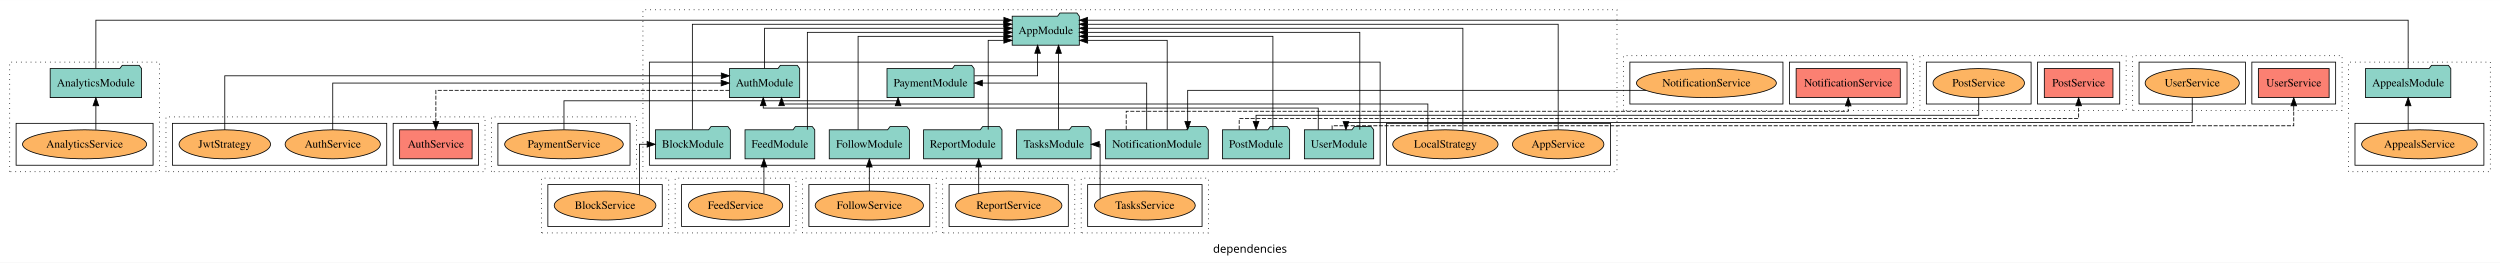
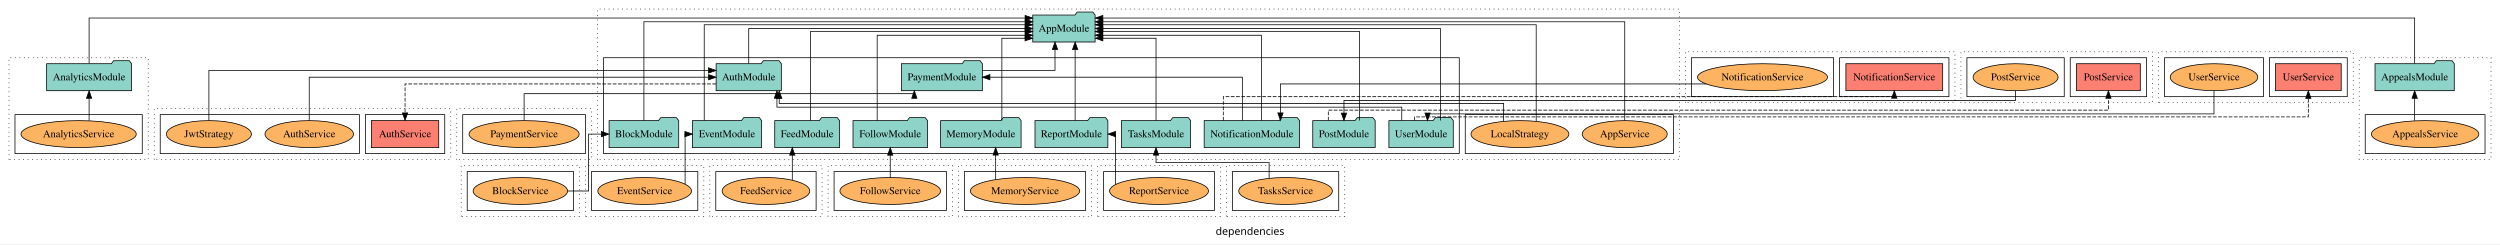
- <svg xmlns="http://www.w3.org/2000/svg" width="3103pt" height="326pt" viewBox="0.00 0.00 3103.00 325.80">
+ <svg xmlns="http://www.w3.org/2000/svg" width="3339pt" height="326pt" viewBox="0.00 0.00 3339.00 325.80">
  <g id="graph0" class="graph" transform="scale(1 1) rotate(0) translate(4 321.8)">
-     <polygon fill="white" stroke="transparent" points="-4,4 -4,-321.8 3099,-321.8 3099,4 -4,4" />
-     <text text-anchor="middle" x="1547.5" y="-8.2" font-family="sans-serif" font-size="14.00">dependencies</text>
+     <polygon fill="white" stroke="transparent" points="-4,4 -4,-321.8 3335,-321.8 3335,4 -4,4" />
+     <text text-anchor="middle" x="1665.5" y="-8.2" font-family="sans-serif" font-size="14.00">dependencies</text>
    <g id="clust1" class="cluster">
      <polygon fill="none" stroke="black" stroke-dasharray="1,5" points="8,-108.8 8,-244.8 194,-244.8 194,-108.8 8,-108.8" />
    </g>
    <g id="clust6" class="cluster">
      <polygon fill="none" stroke="black" points="16,-116.8 16,-168.8 186,-168.8 186,-116.8 16,-116.8" />
    </g>
    <g id="clust7" class="cluster">
-       <polygon fill="none" stroke="black" stroke-dasharray="1,5" points="2911,-108.8 2911,-244.8 3087,-244.8 3087,-108.8 2911,-108.8" />
+       <polygon fill="none" stroke="black" stroke-dasharray="1,5" points="3147,-108.8 3147,-244.8 3323,-244.8 3323,-108.8 3147,-108.8" />
    </g>
    <g id="clust12" class="cluster">
-       <polygon fill="none" stroke="black" points="2919,-116.8 2919,-168.8 3079,-168.8 3079,-116.8 2919,-116.8" />
+       <polygon fill="none" stroke="black" points="3155,-116.8 3155,-168.8 3315,-168.8 3315,-116.8 3155,-116.8" />
    </g>
    <g id="clust13" class="cluster">
-       <polygon fill="none" stroke="black" stroke-dasharray="1,5" points="794,-108.8 794,-309.8 2003,-309.8 2003,-108.8 794,-108.8" />
+       <polygon fill="none" stroke="black" stroke-dasharray="1,5" points="794,-108.8 794,-309.8 2239,-309.8 2239,-108.8 794,-108.8" />
    </g>
    <g id="clust15" class="cluster">
-       <polygon fill="none" stroke="black" points="802,-116.8 802,-244.8 1709,-244.8 1709,-116.8 802,-116.8" />
+       <polygon fill="none" stroke="black" points="802,-116.8 802,-244.8 1945,-244.8 1945,-116.8 802,-116.8" />
    </g>
    <g id="clust18" class="cluster">
-       <polygon fill="none" stroke="black" points="1717,-116.8 1717,-168.8 1995,-168.8 1995,-116.8 1717,-116.8" />
+       <polygon fill="none" stroke="black" points="1953,-116.8 1953,-168.8 2231,-168.8 2231,-116.8 1953,-116.8" />
    </g>
    <g id="clust19" class="cluster">
      <polygon fill="none" stroke="black" stroke-dasharray="1,5" points="202,-108.8 202,-176.8 598,-176.8 598,-108.8 202,-108.8" />
    </g>
    <g id="clust22" class="cluster">
      <polygon fill="none" stroke="black" points="484,-116.8 484,-168.8 590,-168.8 590,-116.8 484,-116.8" />
    </g>
    <g id="clust24" class="cluster">
      <polygon fill="none" stroke="black" points="210,-116.8 210,-168.8 476,-168.8 476,-116.8 210,-116.8" />
    </g>
    <g id="clust25" class="cluster">
-       <polygon fill="none" stroke="black" stroke-dasharray="1,5" points="668,-32.8 668,-100.8 826,-100.8 826,-32.8 668,-32.8" />
+       <polygon fill="none" stroke="black" stroke-dasharray="1,5" points="612,-32.8 612,-100.8 770,-100.8 770,-32.8 612,-32.8" />
    </g>
    <g id="clust30" class="cluster">
-       <polygon fill="none" stroke="black" points="676,-40.8 676,-92.8 818,-92.8 818,-40.8 676,-40.8" />
+       <polygon fill="none" stroke="black" points="620,-40.8 620,-92.8 762,-92.8 762,-40.8 620,-40.8" />
    </g>
    <g id="clust31" class="cluster">
-       <polygon fill="none" stroke="black" stroke-dasharray="1,5" points="834,-32.8 834,-100.8 984,-100.8 984,-32.8 834,-32.8" />
+       <polygon fill="none" stroke="black" stroke-dasharray="1,5" points="778,-32.8 778,-100.8 936,-100.8 936,-32.8 778,-32.8" />
    </g>
    <g id="clust36" class="cluster">
-       <polygon fill="none" stroke="black" points="842,-40.8 842,-92.8 976,-92.8 976,-40.8 842,-40.8" />
+       <polygon fill="none" stroke="black" points="786,-40.8 786,-92.8 928,-92.8 928,-40.8 786,-40.8" />
    </g>
    <g id="clust37" class="cluster">
-       <polygon fill="none" stroke="black" stroke-dasharray="1,5" points="992,-32.8 992,-100.8 1158,-100.8 1158,-32.8 992,-32.8" />
+       <polygon fill="none" stroke="black" stroke-dasharray="1,5" points="944,-32.8 944,-100.8 1094,-100.8 1094,-32.8 944,-32.8" />
    </g>
    <g id="clust42" class="cluster">
-       <polygon fill="none" stroke="black" points="1000,-40.8 1000,-92.8 1150,-92.8 1150,-40.8 1000,-40.8" />
+       <polygon fill="none" stroke="black" points="952,-40.8 952,-92.8 1086,-92.8 1086,-40.8 952,-40.8" />
    </g>
    <g id="clust43" class="cluster">
-       <polygon fill="none" stroke="black" stroke-dasharray="1,5" points="2011,-184.8 2011,-252.8 2371,-252.8 2371,-184.8 2011,-184.8" />
-     </g>
-     <g id="clust46" class="cluster">
-       <polygon fill="none" stroke="black" points="2217,-192.8 2217,-244.8 2363,-244.8 2363,-192.8 2217,-192.8" />
+       <polygon fill="none" stroke="black" stroke-dasharray="1,5" points="1102,-32.8 1102,-100.8 1268,-100.8 1268,-32.8 1102,-32.8" />
    </g>
    <g id="clust48" class="cluster">
-       <polygon fill="none" stroke="black" points="2019,-192.8 2019,-244.8 2209,-244.8 2209,-192.8 2019,-192.8" />
+       <polygon fill="none" stroke="black" points="1110,-40.8 1110,-92.8 1260,-92.8 1260,-40.8 1110,-40.8" />
    </g>
    <g id="clust49" class="cluster">
+       <polygon fill="none" stroke="black" stroke-dasharray="1,5" points="1276,-32.8 1276,-100.8 1454,-100.8 1454,-32.8 1276,-32.8" />
+     </g>
+     <g id="clust54" class="cluster">
+       <polygon fill="none" stroke="black" points="1284,-40.8 1284,-92.8 1446,-92.8 1446,-40.8 1284,-40.8" />
+     </g>
+     <g id="clust55" class="cluster">
+       <polygon fill="none" stroke="black" stroke-dasharray="1,5" points="2247,-184.8 2247,-252.8 2607,-252.8 2607,-184.8 2247,-184.8" />
+     </g>
+     <g id="clust58" class="cluster">
+       <polygon fill="none" stroke="black" points="2453,-192.8 2453,-244.8 2599,-244.8 2599,-192.8 2453,-192.8" />
+     </g>
+     <g id="clust60" class="cluster">
+       <polygon fill="none" stroke="black" points="2255,-192.8 2255,-244.8 2445,-244.8 2445,-192.8 2255,-192.8" />
+     </g>
+     <g id="clust61" class="cluster">
      <polygon fill="none" stroke="black" stroke-dasharray="1,5" points="606,-108.8 606,-176.8 786,-176.8 786,-108.8 606,-108.8" />
    </g>
-     <g id="clust54" class="cluster">
+     <g id="clust66" class="cluster">
      <polygon fill="none" stroke="black" points="614,-116.8 614,-168.8 778,-168.8 778,-116.8 614,-116.8" />
    </g>
-     <g id="clust55" class="cluster">
-       <polygon fill="none" stroke="black" stroke-dasharray="1,5" points="2379,-184.8 2379,-252.8 2635,-252.8 2635,-184.8 2379,-184.8" />
-     </g>
-     <g id="clust58" class="cluster">
-       <polygon fill="none" stroke="black" points="2525,-192.8 2525,-244.8 2627,-244.8 2627,-192.8 2525,-192.8" />
-     </g>
-     <g id="clust60" class="cluster">
-       <polygon fill="none" stroke="black" points="2387,-192.8 2387,-244.8 2517,-244.8 2517,-192.8 2387,-192.8" />
-     </g>
-     <g id="clust61" class="cluster">
-       <polygon fill="none" stroke="black" stroke-dasharray="1,5" points="1166,-32.8 1166,-100.8 1330,-100.8 1330,-32.8 1166,-32.8" />
-     </g>
-     <g id="clust66" class="cluster">
-       <polygon fill="none" stroke="black" points="1174,-40.8 1174,-92.8 1322,-92.8 1322,-40.8 1174,-40.8" />
-     </g>
    <g id="clust67" class="cluster">
-       <polygon fill="none" stroke="black" stroke-dasharray="1,5" points="1338,-32.8 1338,-100.8 1496,-100.8 1496,-32.8 1338,-32.8" />
+       <polygon fill="none" stroke="black" stroke-dasharray="1,5" points="2615,-184.8 2615,-252.8 2871,-252.8 2871,-184.8 2615,-184.8" />
+     </g>
+     <g id="clust70" class="cluster">
+       <polygon fill="none" stroke="black" points="2761,-192.8 2761,-244.8 2863,-244.8 2863,-192.8 2761,-192.8" />
    </g>
    <g id="clust72" class="cluster">
-       <polygon fill="none" stroke="black" points="1346,-40.8 1346,-92.8 1488,-92.8 1488,-40.8 1346,-40.8" />
+       <polygon fill="none" stroke="black" points="2623,-192.8 2623,-244.8 2753,-244.8 2753,-192.8 2623,-192.8" />
    </g>
    <g id="clust73" class="cluster">
-       <polygon fill="none" stroke="black" stroke-dasharray="1,5" points="2643,-184.8 2643,-252.8 2903,-252.8 2903,-184.8 2643,-184.8" />
-     </g>
-     <g id="clust76" class="cluster">
-       <polygon fill="none" stroke="black" points="2791,-192.8 2791,-244.8 2895,-244.8 2895,-192.8 2791,-192.8" />
+       <polygon fill="none" stroke="black" stroke-dasharray="1,5" points="1462,-32.8 1462,-100.8 1626,-100.8 1626,-32.8 1462,-32.8" />
    </g>
    <g id="clust78" class="cluster">
-       <polygon fill="none" stroke="black" points="2651,-192.8 2651,-244.8 2783,-244.8 2783,-192.8 2651,-192.8" />
+       <polygon fill="none" stroke="black" points="1470,-40.8 1470,-92.8 1618,-92.8 1618,-40.8 1470,-40.8" />
+     </g>
+     <g id="clust79" class="cluster">
+       <polygon fill="none" stroke="black" stroke-dasharray="1,5" points="1634,-32.8 1634,-100.8 1792,-100.8 1792,-32.8 1634,-32.8" />
+     </g>
+     <g id="clust84" class="cluster">
+       <polygon fill="none" stroke="black" points="1642,-40.8 1642,-92.8 1784,-92.8 1784,-40.8 1642,-40.8" />
+     </g>
+     <g id="clust85" class="cluster">
+       <polygon fill="none" stroke="black" stroke-dasharray="1,5" points="2879,-184.8 2879,-252.8 3139,-252.8 3139,-184.8 2879,-184.8" />
+     </g>
+     <g id="clust88" class="cluster">
+       <polygon fill="none" stroke="black" points="3027,-192.8 3027,-244.8 3131,-244.8 3131,-192.8 3027,-192.8" />
+     </g>
+     <g id="clust90" class="cluster">
+       <polygon fill="none" stroke="black" points="2887,-192.8 2887,-244.8 3019,-244.8 3019,-192.8 2887,-192.8" />
    </g>
    <g id="node1" class="node">
      <ellipse fill="#fdb462" stroke="black" cx="101" cy="-142.8" rx="77.01" ry="18" />
      <text text-anchor="middle" x="101" y="-138.6" font-family="Times,serif" font-size="14.00">AnalyticsService</text>
    </g>
    <g id="node2" class="node">
      <polygon fill="#8dd3c7" stroke="black" points="171.71,-236.8 168.71,-240.8 147.71,-240.8 144.71,-236.8 58.29,-236.8 58.29,-200.8 171.71,-200.8 171.71,-236.8" />
      <text text-anchor="middle" x="115" y="-214.6" font-family="Times,serif" font-size="14.00">AnalyticsModule</text>
    </g>
    <g id="edge1" class="edge">
      <path fill="none" stroke="black" d="M115,-160.81C115,-160.81 115,-190.65 115,-190.65" />
      <polygon fill="black" stroke="black" points="111.5,-190.65 115,-200.65 118.5,-190.65 111.5,-190.65" />
    </g>
-     <g id="node15" class="node">
-       <polygon fill="#8dd3c7" stroke="black" points="1335.66,-301.8 1332.66,-305.8 1311.66,-305.8 1308.66,-301.8 1252.34,-301.8 1252.34,-265.8 1335.66,-265.8 1335.66,-301.8" />
-       <text text-anchor="middle" x="1294" y="-279.6" font-family="Times,serif" font-size="14.00">AppModule</text>
+     <g id="node17" class="node">
+       <polygon fill="#8dd3c7" stroke="black" points="1458.66,-301.8 1455.66,-305.8 1434.66,-305.8 1431.66,-301.8 1375.34,-301.8 1375.34,-265.8 1458.66,-265.8 1458.66,-301.8" />
+       <text text-anchor="middle" x="1417" y="-279.6" font-family="Times,serif" font-size="14.00">AppModule</text>
    </g>
    <g id="edge3" class="edge">
-       <path fill="none" stroke="black" d="M115,-236.89C115,-259.93 115,-296.8 115,-296.8 115,-296.8 1242.04,-296.8 1242.04,-296.8" />
-       <polygon fill="black" stroke="black" points="1242.04,-300.3 1252.04,-296.8 1242.04,-293.3 1242.04,-300.3" />
+       <path fill="none" stroke="black" d="M115,-237.12C115,-260.46 115,-297.8 115,-297.8 115,-297.8 1365.15,-297.8 1365.15,-297.8" />
+       <polygon fill="black" stroke="black" points="1365.15,-301.3 1375.15,-297.8 1365.15,-294.3 1365.15,-301.3" />
    </g>
    <g id="node3" class="node">
-       <ellipse fill="#fdb462" stroke="black" cx="2999" cy="-142.8" rx="71.78" ry="18" />
-       <text text-anchor="middle" x="2999" y="-138.6" font-family="Times,serif" font-size="14.00">AppealsService</text>
+       <ellipse fill="#fdb462" stroke="black" cx="3235" cy="-142.8" rx="71.78" ry="18" />
+       <text text-anchor="middle" x="3235" y="-138.6" font-family="Times,serif" font-size="14.00">AppealsService</text>
    </g>
    <g id="node4" class="node">
-       <polygon fill="#8dd3c7" stroke="black" points="3037.93,-236.8 3034.93,-240.8 3013.93,-240.8 3010.93,-236.8 2932.07,-236.8 2932.07,-200.8 3037.93,-200.8 3037.93,-236.8" />
-       <text text-anchor="middle" x="2985" y="-214.6" font-family="Times,serif" font-size="14.00">AppealsModule</text>
+       <polygon fill="#8dd3c7" stroke="black" points="3273.93,-236.8 3270.93,-240.8 3249.93,-240.8 3246.93,-236.8 3168.07,-236.8 3168.07,-200.8 3273.93,-200.8 3273.93,-236.8" />
+       <text text-anchor="middle" x="3221" y="-214.6" font-family="Times,serif" font-size="14.00">AppealsModule</text>
    </g>
    <g id="edge2" class="edge">
-       <path fill="none" stroke="black" d="M2985,-160.81C2985,-160.81 2985,-190.65 2985,-190.65" />
-       <polygon fill="black" stroke="black" points="2981.5,-190.65 2985,-200.65 2988.5,-190.65 2981.5,-190.65" />
+       <path fill="none" stroke="black" d="M3221,-160.81C3221,-160.81 3221,-190.65 3221,-190.65" />
+       <polygon fill="black" stroke="black" points="3217.5,-190.65 3221,-200.65 3224.5,-190.65 3217.5,-190.65" />
    </g>
    <g id="edge4" class="edge">
-       <path fill="none" stroke="black" d="M2985,-236.89C2985,-259.93 2985,-296.8 2985,-296.8 2985,-296.8 1345.8,-296.8 1345.8,-296.8" />
-       <polygon fill="black" stroke="black" points="1345.8,-293.3 1335.8,-296.8 1345.8,-300.3 1345.8,-293.3" />
+       <path fill="none" stroke="black" d="M3221,-237.12C3221,-260.46 3221,-297.8 3221,-297.8 3221,-297.8 1468.94,-297.8 1468.94,-297.8" />
+       <polygon fill="black" stroke="black" points="1468.94,-294.3 1458.94,-297.8 1468.94,-301.3 1468.94,-294.3" />
    </g>
    <g id="node5" class="node">
-       <polygon fill="#8dd3c7" stroke="black" points="988.55,-236.8 985.55,-240.8 964.55,-240.8 961.55,-236.8 901.45,-236.8 901.45,-200.8 988.55,-200.8 988.55,-236.8" />
-       <text text-anchor="middle" x="945" y="-214.6" font-family="Times,serif" font-size="14.00">AuthModule</text>
+       <polygon fill="#8dd3c7" stroke="black" points="1039.55,-236.8 1036.55,-240.8 1015.55,-240.8 1012.55,-236.8 952.45,-236.8 952.45,-200.8 1039.55,-200.8 1039.55,-236.8" />
+       <text text-anchor="middle" x="996" y="-214.6" font-family="Times,serif" font-size="14.00">AuthModule</text>
    </g>
    <g id="edge5" class="edge">
-       <path fill="none" stroke="black" d="M945,-237.02C945,-257.17 945,-286.8 945,-286.8 945,-286.8 1242.25,-286.8 1242.25,-286.8" />
-       <polygon fill="black" stroke="black" points="1242.25,-290.3 1252.25,-286.8 1242.25,-283.3 1242.25,-290.3" />
-     </g>
-     <g id="node18" class="node">
+       <path fill="none" stroke="black" d="M996,-236.91C996,-256.14 996,-283.8 996,-283.8 996,-283.8 1365.09,-283.8 1365.09,-283.8" />
+       <polygon fill="black" stroke="black" points="1365.09,-287.3 1375.09,-283.8 1365.09,-280.3 1365.09,-287.3" />
+     </g>
+     <g id="node20" class="node">
      <polygon fill="#fb8072" stroke="black" points="581.98,-160.8 492.02,-160.8 492.02,-124.8 581.98,-124.8 581.98,-160.8" />
      <text text-anchor="middle" x="537" y="-138.6" font-family="Times,serif" font-size="14.00">AuthService </text>
    </g>
-     <g id="edge18" class="edge">
-       <path fill="none" stroke="black" stroke-dasharray="5,2" d="M901.34,-209.8C796.08,-209.8 537,-209.8 537,-209.8 537,-209.8 537,-171.11 537,-171.11" />
+     <g id="edge20" class="edge">
+       <path fill="none" stroke="black" stroke-dasharray="5,2" d="M952.4,-209.8C837.83,-209.8 537,-209.8 537,-209.8 537,-209.8 537,-171.11 537,-171.11" />
      <polygon fill="black" stroke="black" points="540.5,-171.11 537,-161.11 533.5,-171.11 540.5,-171.11" />
    </g>
    <g id="node6" class="node">
      <polygon fill="#8dd3c7" stroke="black" points="902.49,-160.8 899.49,-164.8 878.49,-164.8 875.49,-160.8 809.51,-160.8 809.51,-124.8 902.49,-124.8 902.49,-160.8" />
      <text text-anchor="middle" x="856" y="-138.6" font-family="Times,serif" font-size="14.00">BlockModule</text>
    </g>
    <g id="edge6" class="edge">
-       <path fill="none" stroke="black" d="M855.36,-161.07C855.36,-200.86 855.36,-291.8 855.36,-291.8 855.36,-291.8 1241.94,-291.8 1241.94,-291.8" />
-       <polygon fill="black" stroke="black" points="1241.94,-295.3 1251.94,-291.8 1241.94,-288.3 1241.94,-295.3" />
+       <path fill="none" stroke="black" d="M856,-160.89C856,-200.79 856,-292.8 856,-292.8 856,-292.8 1365.29,-292.8 1365.29,-292.8" />
+       <polygon fill="black" stroke="black" points="1365.29,-296.3 1375.29,-292.8 1365.29,-289.3 1365.29,-296.3" />
    </g>
    <g id="node7" class="node">
-       <polygon fill="#8dd3c7" stroke="black" points="1007.27,-160.8 1004.27,-164.8 983.27,-164.8 980.27,-160.8 920.73,-160.8 920.73,-124.8 1007.27,-124.8 1007.27,-160.8" />
-       <text text-anchor="middle" x="964" y="-138.6" font-family="Times,serif" font-size="14.00">FeedModule</text>
+       <polygon fill="#8dd3c7" stroke="black" points="1013.21,-160.8 1010.21,-164.8 989.21,-164.8 986.21,-160.8 920.79,-160.8 920.79,-124.8 1013.21,-124.8 1013.21,-160.8" />
+       <text text-anchor="middle" x="967" y="-138.6" font-family="Times,serif" font-size="14.00">EventModule</text>
    </g>
    <g id="edge7" class="edge">
-       <path fill="none" stroke="black" d="M998.08,-160.97C998.08,-198.65 998.08,-281.8 998.08,-281.8 998.08,-281.8 1242.23,-281.8 1242.23,-281.8" />
-       <polygon fill="black" stroke="black" points="1242.23,-285.3 1252.23,-281.8 1242.23,-278.3 1242.23,-285.3" />
+       <path fill="none" stroke="black" d="M936.56,-161C936.56,-200.13 936.56,-288.8 936.56,-288.8 936.56,-288.8 1365.2,-288.8 1365.2,-288.8" />
+       <polygon fill="black" stroke="black" points="1365.2,-292.3 1375.2,-288.8 1365.2,-285.3 1365.2,-292.3" />
    </g>
    <g id="node8" class="node">
-       <polygon fill="#8dd3c7" stroke="black" points="1124.73,-160.8 1121.73,-164.8 1100.73,-164.8 1097.73,-160.8 1025.27,-160.8 1025.27,-124.8 1124.73,-124.8 1124.73,-160.8" />
-       <text text-anchor="middle" x="1075" y="-138.6" font-family="Times,serif" font-size="14.00">FollowModule</text>
+       <polygon fill="#8dd3c7" stroke="black" points="1117.27,-160.8 1114.27,-164.8 1093.27,-164.8 1090.27,-160.8 1030.73,-160.8 1030.73,-124.8 1117.27,-124.8 1117.27,-160.8" />
+       <text text-anchor="middle" x="1074" y="-138.6" font-family="Times,serif" font-size="14.00">FeedModule</text>
    </g>
    <g id="edge8" class="edge">
-       <path fill="none" stroke="black" d="M1061.06,-160.87C1061.06,-197.45 1061.06,-276.8 1061.06,-276.8 1061.06,-276.8 1242.09,-276.8 1242.09,-276.8" />
-       <polygon fill="black" stroke="black" points="1242.09,-280.3 1252.09,-276.8 1242.09,-273.3 1242.09,-280.3" />
+       <path fill="none" stroke="black" d="M1078.58,-160.99C1078.58,-198.26 1078.58,-279.8 1078.58,-279.8 1078.58,-279.8 1365.16,-279.8 1365.16,-279.8" />
+       <polygon fill="black" stroke="black" points="1365.16,-283.3 1375.16,-279.8 1365.16,-276.3 1365.16,-283.3" />
    </g>
    <g id="node9" class="node">
-       <polygon fill="#8dd3c7" stroke="black" points="1495.7,-160.8 1492.7,-164.8 1471.7,-164.8 1468.7,-160.8 1368.3,-160.8 1368.3,-124.8 1495.7,-124.8 1495.7,-160.8" />
-       <text text-anchor="middle" x="1432" y="-138.6" font-family="Times,serif" font-size="14.00">NotificationModule</text>
+       <polygon fill="#8dd3c7" stroke="black" points="1234.73,-160.8 1231.73,-164.8 1210.73,-164.8 1207.73,-160.8 1135.27,-160.8 1135.27,-124.8 1234.73,-124.8 1234.73,-160.8" />
+       <text text-anchor="middle" x="1185" y="-138.6" font-family="Times,serif" font-size="14.00">FollowModule</text>
+     </g>
+     <g id="edge9" class="edge">
+       <path fill="none" stroke="black" d="M1167.56,-160.88C1167.56,-197.03 1167.56,-274.8 1167.56,-274.8 1167.56,-274.8 1365.25,-274.8 1365.25,-274.8" />
+       <polygon fill="black" stroke="black" points="1365.25,-278.3 1375.25,-274.8 1365.25,-271.3 1365.25,-278.3" />
    </g>
    <g id="node10" class="node">
-       <polygon fill="#8dd3c7" stroke="black" points="1205.05,-236.8 1202.05,-240.8 1181.05,-240.8 1178.05,-236.8 1096.95,-236.8 1096.95,-200.8 1205.05,-200.8 1205.05,-236.8" />
-       <text text-anchor="middle" x="1151" y="-214.6" font-family="Times,serif" font-size="14.00">PaymentModule</text>
-     </g>
-     <g id="edge27" class="edge">
-       <path fill="none" stroke="black" d="M1419.28,-160.81C1419.28,-183.29 1419.28,-218.8 1419.28,-218.8 1419.28,-218.8 1215.29,-218.8 1215.29,-218.8" />
-       <polygon fill="black" stroke="black" points="1215.29,-215.3 1205.29,-218.8 1215.29,-222.3 1215.29,-215.3" />
-     </g>
-     <g id="edge9" class="edge">
-       <path fill="none" stroke="black" d="M1444.72,-161.01C1444.72,-196.57 1444.72,-271.8 1444.72,-271.8 1444.72,-271.8 1345.98,-271.8 1345.98,-271.8" />
-       <polygon fill="black" stroke="black" points="1345.98,-268.3 1335.98,-271.8 1345.98,-275.3 1345.98,-268.3" />
-     </g>
-     <g id="node24" class="node">
-       <polygon fill="#fb8072" stroke="black" points="2354.63,-236.8 2225.37,-236.8 2225.37,-200.8 2354.63,-200.8 2354.63,-236.8" />
-       <text text-anchor="middle" x="2290" y="-214.6" font-family="Times,serif" font-size="14.00">NotificationService </text>
-     </g>
-     <g id="edge25" class="edge">
-       <path fill="none" stroke="black" stroke-dasharray="5,2" d="M1393.84,-160.9C1393.84,-171.89 1393.84,-183.8 1393.84,-183.8 1393.84,-183.8 2290,-183.8 2290,-183.8 2290,-183.8 2290,-190.48 2290,-190.48" />
-       <polygon fill="black" stroke="black" points="2286.5,-190.48 2290,-200.48 2293.5,-190.48 2286.5,-190.48" />
+       <polygon fill="#8dd3c7" stroke="black" points="1359.77,-160.8 1356.77,-164.8 1335.77,-164.8 1332.77,-160.8 1252.23,-160.8 1252.23,-124.8 1359.77,-124.8 1359.77,-160.8" />
+       <text text-anchor="middle" x="1306" y="-138.6" font-family="Times,serif" font-size="14.00">MemoryModule</text>
    </g>
    <g id="edge10" class="edge">
-       <path fill="none" stroke="black" d="M1205.43,-227.8C1242.12,-227.8 1283.87,-227.8 1283.87,-227.8 1283.87,-227.8 1283.87,-255.77 1283.87,-255.77" />
-       <polygon fill="black" stroke="black" points="1280.37,-255.77 1283.87,-265.77 1287.37,-255.77 1280.37,-255.77" />
+       <path fill="none" stroke="black" d="M1334.08,-160.87C1334.08,-196.15 1334.08,-270.8 1334.08,-270.8 1334.08,-270.8 1365.05,-270.8 1365.05,-270.8" />
+       <polygon fill="black" stroke="black" points="1365.05,-274.3 1375.05,-270.8 1365.05,-267.3 1365.05,-274.3" />
    </g>
    <g id="node11" class="node">
-       <polygon fill="#8dd3c7" stroke="black" points="1596.68,-160.8 1593.68,-164.8 1572.68,-164.8 1569.68,-160.8 1513.32,-160.8 1513.32,-124.8 1596.68,-124.8 1596.68,-160.8" />
-       <text text-anchor="middle" x="1555" y="-138.6" font-family="Times,serif" font-size="14.00">PostModule</text>
+       <polygon fill="#8dd3c7" stroke="black" points="1731.7,-160.8 1728.7,-164.8 1707.7,-164.8 1704.7,-160.8 1604.3,-160.8 1604.3,-124.8 1731.7,-124.8 1731.7,-160.8" />
+       <text text-anchor="middle" x="1668" y="-138.6" font-family="Times,serif" font-size="14.00">NotificationModule</text>
+     </g>
+     <g id="node12" class="node">
+       <polygon fill="#8dd3c7" stroke="black" points="1308.05,-236.8 1305.05,-240.8 1284.05,-240.8 1281.05,-236.8 1199.95,-236.8 1199.95,-200.8 1308.05,-200.8 1308.05,-236.8" />
+       <text text-anchor="middle" x="1254" y="-214.6" font-family="Times,serif" font-size="14.00">PaymentModule</text>
+     </g>
+     <g id="edge31" class="edge">
+       <path fill="none" stroke="black" d="M1655.28,-160.81C1655.28,-183.29 1655.28,-218.8 1655.28,-218.8 1655.28,-218.8 1318.12,-218.8 1318.12,-218.8" />
+       <polygon fill="black" stroke="black" points="1318.12,-215.3 1308.12,-218.8 1318.12,-222.3 1318.12,-215.3" />
    </g>
    <g id="edge11" class="edge">
-       <path fill="none" stroke="black" d="M1575.92,-160.87C1575.92,-197.45 1575.92,-276.8 1575.92,-276.8 1575.92,-276.8 1345.9,-276.8 1345.9,-276.8" />
-       <polygon fill="black" stroke="black" points="1345.9,-273.3 1335.9,-276.8 1345.9,-280.3 1345.9,-273.3" />
-     </g>
-     <g id="node27" class="node">
-       <polygon fill="#fb8072" stroke="black" points="2618.6,-236.8 2533.4,-236.8 2533.4,-200.8 2618.6,-200.8 2618.6,-236.8" />
-       <text text-anchor="middle" x="2576" y="-214.6" font-family="Times,serif" font-size="14.00">PostService </text>
+       <path fill="none" stroke="black" d="M1680.72,-160.88C1680.72,-197.03 1680.72,-274.8 1680.72,-274.8 1680.72,-274.8 1468.79,-274.8 1468.79,-274.8" />
+       <polygon fill="black" stroke="black" points="1468.79,-271.3 1458.79,-274.8 1468.79,-278.3 1468.79,-271.3" />
+     </g>
+     <g id="node28" class="node">
+       <polygon fill="#fb8072" stroke="black" points="2590.63,-236.8 2461.37,-236.8 2461.37,-200.8 2590.63,-200.8 2590.63,-236.8" />
+       <text text-anchor="middle" x="2526" y="-214.6" font-family="Times,serif" font-size="14.00">NotificationService </text>
    </g>
    <g id="edge29" class="edge">
-       <path fill="none" stroke="black" stroke-dasharray="5,2" d="M1534.08,-161.04C1534.08,-168.23 1534.08,-174.8 1534.08,-174.8 1534.08,-174.8 2576,-174.8 2576,-174.8 2576,-174.8 2576,-190.65 2576,-190.65" />
-       <polygon fill="black" stroke="black" points="2572.5,-190.65 2576,-200.65 2579.5,-190.65 2572.5,-190.65" />
-     </g>
-     <g id="node12" class="node">
-       <polygon fill="#8dd3c7" stroke="black" points="1239.66,-160.8 1236.66,-164.8 1215.66,-164.8 1212.66,-160.8 1142.34,-160.8 1142.34,-124.8 1239.66,-124.8 1239.66,-160.8" />
-       <text text-anchor="middle" x="1191" y="-138.6" font-family="Times,serif" font-size="14.00">ReportModule</text>
+       <path fill="none" stroke="black" stroke-dasharray="5,2" d="M1629.84,-160.85C1629.84,-175.17 1629.84,-192.8 1629.84,-192.8 1629.84,-192.8 2526,-192.8 2526,-192.8 2526,-192.8 2526,-193.59 2526,-193.59" />
+       <polygon fill="black" stroke="black" points="2522.5,-190.74 2526,-200.74 2529.5,-190.74 2522.5,-190.74" />
    </g>
    <g id="edge12" class="edge">
-       <path fill="none" stroke="black" d="M1222.55,-161.01C1222.55,-196.57 1222.55,-271.8 1222.55,-271.8 1222.55,-271.8 1242.02,-271.8 1242.02,-271.8" />
-       <polygon fill="black" stroke="black" points="1242.02,-275.3 1252.02,-271.8 1242.02,-268.3 1242.02,-275.3" />
+       <path fill="none" stroke="black" d="M1308.11,-227.8C1351.45,-227.8 1405.06,-227.8 1405.06,-227.8 1405.06,-227.8 1405.06,-255.77 1405.06,-255.77" />
+       <polygon fill="black" stroke="black" points="1401.56,-255.77 1405.06,-265.77 1408.56,-255.77 1401.56,-255.77" />
    </g>
    <g id="node13" class="node">
-       <polygon fill="#8dd3c7" stroke="black" points="1350.21,-160.8 1347.21,-164.8 1326.21,-164.8 1323.21,-160.8 1257.79,-160.8 1257.79,-124.8 1350.21,-124.8 1350.21,-160.8" />
-       <text text-anchor="middle" x="1304" y="-138.6" font-family="Times,serif" font-size="14.00">TasksModule</text>
+       <polygon fill="#8dd3c7" stroke="black" points="1832.68,-160.8 1829.68,-164.8 1808.68,-164.8 1805.68,-160.8 1749.32,-160.8 1749.32,-124.8 1832.68,-124.8 1832.68,-160.8" />
+       <text text-anchor="middle" x="1791" y="-138.6" font-family="Times,serif" font-size="14.00">PostModule</text>
    </g>
    <g id="edge13" class="edge">
-       <path fill="none" stroke="black" d="M1309.85,-160.94C1309.85,-160.94 1309.85,-255.73 1309.85,-255.73" />
-       <polygon fill="black" stroke="black" points="1306.35,-255.72 1309.85,-265.73 1313.35,-255.73 1306.35,-255.72" />
+       <path fill="none" stroke="black" d="M1811.92,-160.99C1811.92,-198.26 1811.92,-279.8 1811.92,-279.8 1811.92,-279.8 1468.89,-279.8 1468.89,-279.8" />
+       <polygon fill="black" stroke="black" points="1468.89,-276.3 1458.89,-279.8 1468.89,-283.3 1468.89,-276.3" />
+     </g>
+     <g id="node31" class="node">
+       <polygon fill="#fb8072" stroke="black" points="2854.6,-236.8 2769.4,-236.8 2769.4,-200.8 2854.6,-200.8 2854.6,-236.8" />
+       <text text-anchor="middle" x="2812" y="-214.6" font-family="Times,serif" font-size="14.00">PostService </text>
+     </g>
+     <g id="edge33" class="edge">
+       <path fill="none" stroke="black" stroke-dasharray="5,2" d="M1770.08,-161.04C1770.08,-168.23 1770.08,-174.8 1770.08,-174.8 1770.08,-174.8 2812,-174.8 2812,-174.8 2812,-174.8 2812,-190.65 2812,-190.65" />
+       <polygon fill="black" stroke="black" points="2808.5,-190.65 2812,-200.65 2815.5,-190.65 2808.5,-190.65" />
    </g>
    <g id="node14" class="node">
-       <polygon fill="#8dd3c7" stroke="black" points="1700.99,-160.8 1697.99,-164.8 1676.99,-164.8 1673.99,-160.8 1615.01,-160.8 1615.01,-124.8 1700.99,-124.8 1700.99,-160.8" />
-       <text text-anchor="middle" x="1658" y="-138.6" font-family="Times,serif" font-size="14.00">UserModule</text>
+       <polygon fill="#8dd3c7" stroke="black" points="1475.66,-160.8 1472.66,-164.8 1451.66,-164.8 1448.66,-160.8 1378.34,-160.8 1378.34,-124.8 1475.66,-124.8 1475.66,-160.8" />
+       <text text-anchor="middle" x="1427" y="-138.6" font-family="Times,serif" font-size="14.00">ReportModule</text>
+     </g>
+     <g id="edge14" class="edge">
+       <path fill="none" stroke="black" d="M1431.94,-160.94C1431.94,-160.94 1431.94,-255.73 1431.94,-255.73" />
+       <polygon fill="black" stroke="black" points="1428.44,-255.72 1431.94,-265.73 1435.44,-255.73 1428.44,-255.72" />
+     </g>
+     <g id="node15" class="node">
+       <polygon fill="#8dd3c7" stroke="black" points="1586.21,-160.8 1583.21,-164.8 1562.21,-164.8 1559.21,-160.8 1493.79,-160.8 1493.79,-124.8 1586.21,-124.8 1586.21,-160.8" />
+       <text text-anchor="middle" x="1540" y="-138.6" font-family="Times,serif" font-size="14.00">TasksModule</text>
+     </g>
+     <g id="edge15" class="edge">
+       <path fill="none" stroke="black" d="M1540,-160.87C1540,-196.15 1540,-270.8 1540,-270.8 1540,-270.8 1468.99,-270.8 1468.99,-270.8" />
+       <polygon fill="black" stroke="black" points="1468.99,-267.3 1458.99,-270.8 1468.99,-274.3 1468.99,-267.3" />
+     </g>
+     <g id="node16" class="node">
+       <polygon fill="#8dd3c7" stroke="black" points="1936.99,-160.8 1933.99,-164.8 1912.99,-164.8 1909.99,-160.8 1851.01,-160.8 1851.01,-124.8 1936.99,-124.8 1936.99,-160.8" />
+       <text text-anchor="middle" x="1894" y="-138.6" font-family="Times,serif" font-size="14.00">UserModule</text>
+     </g>
+     <g id="edge19" class="edge">
+       <path fill="none" stroke="black" d="M1868.2,-161.22C1868.2,-170.08 1868.2,-178.8 1868.2,-178.8 1868.2,-178.8 1033.67,-178.8 1033.67,-178.8 1033.67,-178.8 1033.67,-190.67 1033.67,-190.67" />
+       <polygon fill="black" stroke="black" points="1030.17,-190.67 1033.67,-200.67 1037.17,-190.67 1030.17,-190.67" />
+     </g>
+     <g id="edge16" class="edge">
+       <path fill="none" stroke="black" d="M1919.8,-160.94C1919.8,-199.03 1919.8,-283.8 1919.8,-283.8 1919.8,-283.8 1469,-283.8 1469,-283.8" />
+       <polygon fill="black" stroke="black" points="1469,-280.3 1459,-283.8 1469,-287.3 1469,-280.3" />
+     </g>
+     <g id="node35" class="node">
+       <polygon fill="#fb8072" stroke="black" points="3122.91,-236.8 3035.09,-236.8 3035.09,-200.8 3122.91,-200.8 3122.91,-236.8" />
+       <text text-anchor="middle" x="3079" y="-214.6" font-family="Times,serif" font-size="14.00">UserService </text>
+     </g>
+     <g id="edge37" class="edge">
+       <path fill="none" stroke="black" stroke-dasharray="5,2" d="M1885.4,-160.92C1885.4,-163.77 1885.4,-165.8 1885.4,-165.8 1885.4,-165.8 3079,-165.8 3079,-165.8 3079,-165.8 3079,-190.56 3079,-190.56" />
+       <polygon fill="black" stroke="black" points="3075.5,-190.56 3079,-200.56 3082.5,-190.56 3075.5,-190.56" />
+     </g>
+     <g id="node18" class="node">
+       <ellipse fill="#fdb462" stroke="black" cx="2166" cy="-142.8" rx="56.75" ry="18" />
+       <text text-anchor="middle" x="2166" y="-138.6" font-family="Times,serif" font-size="14.00">AppService</text>
    </g>
    <g id="edge17" class="edge">
-       <path fill="none" stroke="black" d="M1632.2,-160.84C1632.2,-173.36 1632.2,-187.8 1632.2,-187.8 1632.2,-187.8 943.34,-187.8 943.34,-187.8 943.34,-187.8 943.34,-190.77 943.34,-190.77" />
-       <polygon fill="black" stroke="black" points="939.84,-190.77 943.34,-200.77 946.84,-190.77 939.84,-190.77" />
-     </g>
-     <g id="edge14" class="edge">
-       <path fill="none" stroke="black" d="M1683.8,-160.97C1683.8,-198.65 1683.8,-281.8 1683.8,-281.8 1683.8,-281.8 1345.71,-281.8 1345.71,-281.8" />
-       <polygon fill="black" stroke="black" points="1345.72,-278.3 1335.71,-281.8 1345.71,-285.3 1345.72,-278.3" />
-     </g>
-     <g id="node31" class="node">
-       <polygon fill="#fb8072" stroke="black" points="2886.91,-236.8 2799.09,-236.8 2799.09,-200.8 2886.91,-200.8 2886.91,-236.8" />
-       <text text-anchor="middle" x="2843" y="-214.6" font-family="Times,serif" font-size="14.00">UserService </text>
-     </g>
-     <g id="edge33" class="edge">
-       <path fill="none" stroke="black" stroke-dasharray="5,2" d="M1649.4,-160.92C1649.4,-163.77 1649.4,-165.8 1649.4,-165.8 1649.4,-165.8 2843,-165.8 2843,-165.8 2843,-165.8 2843,-190.56 2843,-190.56" />
-       <polygon fill="black" stroke="black" points="2839.5,-190.56 2843,-200.56 2846.5,-190.56 2839.5,-190.56" />
-     </g>
-     <g id="node16" class="node">
-       <ellipse fill="#fdb462" stroke="black" cx="1930" cy="-142.8" rx="56.75" ry="18" />
-       <text text-anchor="middle" x="1930" y="-138.6" font-family="Times,serif" font-size="14.00">AppService</text>
-     </g>
-     <g id="edge15" class="edge">
-       <path fill="none" stroke="black" d="M1930,-161.07C1930,-200.86 1930,-291.8 1930,-291.8 1930,-291.8 1345.73,-291.8 1345.73,-291.8" />
-       <polygon fill="black" stroke="black" points="1345.73,-288.3 1335.73,-291.8 1345.73,-295.3 1345.73,-288.3" />
-     </g>
-     <g id="node17" class="node">
-       <ellipse fill="#fdb462" stroke="black" cx="1790" cy="-142.8" rx="65.4" ry="18" />
-       <text text-anchor="middle" x="1790" y="-138.6" font-family="Times,serif" font-size="14.00">LocalStrategy</text>
-     </g>
-     <g id="edge21" class="edge">
-       <path fill="none" stroke="black" d="M1768.27,-160.01C1768.27,-174.47 1768.27,-192.8 1768.27,-192.8 1768.27,-192.8 966.06,-192.8 966.06,-192.8 966.06,-192.8 966.06,-193.59 966.06,-193.59" />
-       <polygon fill="black" stroke="black" points="962.56,-190.74 966.06,-200.74 969.56,-190.74 962.56,-190.74" />
-     </g>
-     <g id="edge16" class="edge">
-       <path fill="none" stroke="black" d="M1811.73,-159.88C1811.73,-198.03 1811.73,-286.8 1811.73,-286.8 1811.73,-286.8 1345.93,-286.8 1345.93,-286.8" />
-       <polygon fill="black" stroke="black" points="1345.93,-283.3 1335.93,-286.8 1345.93,-290.3 1345.93,-283.3" />
+       <path fill="none" stroke="black" d="M2166,-160.89C2166,-200.79 2166,-292.8 2166,-292.8 2166,-292.8 1468.87,-292.8 1468.87,-292.8" />
+       <polygon fill="black" stroke="black" points="1468.87,-289.3 1458.87,-292.8 1468.87,-296.3 1468.87,-289.3" />
    </g>
    <g id="node19" class="node">
+       <ellipse fill="#fdb462" stroke="black" cx="2026" cy="-142.8" rx="65.4" ry="18" />
+       <text text-anchor="middle" x="2026" y="-138.6" font-family="Times,serif" font-size="14.00">LocalStrategy</text>
+     </g>
+     <g id="edge23" class="edge">
+       <path fill="none" stroke="black" d="M2004.27,-159.95C2004.27,-171.19 2004.27,-183.8 2004.27,-183.8 2004.27,-183.8 1036.72,-183.8 1036.72,-183.8 1036.72,-183.8 1036.72,-190.48 1036.72,-190.48" />
+       <polygon fill="black" stroke="black" points="1033.22,-190.48 1036.72,-200.48 1040.22,-190.48 1033.22,-190.48" />
+     </g>
+     <g id="edge18" class="edge">
+       <path fill="none" stroke="black" d="M2047.73,-159.83C2047.73,-198.35 2047.73,-288.8 2047.73,-288.8 2047.73,-288.8 1468.87,-288.8 1468.87,-288.8" />
+       <polygon fill="black" stroke="black" points="1468.87,-285.3 1458.87,-288.8 1468.87,-292.3 1468.87,-285.3" />
+     </g>
+     <g id="node21" class="node">
      <ellipse fill="#fdb462" stroke="black" cx="409" cy="-142.8" rx="59.11" ry="18" />
      <text text-anchor="middle" x="409" y="-138.6" font-family="Times,serif" font-size="14.00">AuthService</text>
    </g>
-     <g id="edge19" class="edge">
-       <path fill="none" stroke="black" d="M409,-160.81C409,-183.29 409,-218.8 409,-218.8 409,-218.8 891.14,-218.8 891.14,-218.8" />
-       <polygon fill="black" stroke="black" points="891.14,-222.3 901.14,-218.8 891.14,-215.3 891.14,-222.3" />
-     </g>
-     <g id="node20" class="node">
+     <g id="edge21" class="edge">
+       <path fill="none" stroke="black" d="M409,-160.81C409,-183.29 409,-218.8 409,-218.8 409,-218.8 942.36,-218.8 942.36,-218.8" />
+       <polygon fill="black" stroke="black" points="942.36,-222.3 952.36,-218.8 942.36,-215.3 942.36,-222.3" />
+     </g>
+     <g id="node22" class="node">
      <ellipse fill="#fdb462" stroke="black" cx="275" cy="-142.8" rx="56.77" ry="18" />
      <text text-anchor="middle" x="275" y="-138.6" font-family="Times,serif" font-size="14.00">JwtStrategy</text>
    </g>
-     <g id="edge20" class="edge">
-       <path fill="none" stroke="black" d="M275,-160.83C275,-185.78 275,-227.8 275,-227.8 275,-227.8 891.3,-227.8 891.3,-227.8" />
-       <polygon fill="black" stroke="black" points="891.3,-231.3 901.3,-227.8 891.3,-224.3 891.3,-231.3" />
-     </g>
-     <g id="node21" class="node">
-       <ellipse fill="#fdb462" stroke="black" cx="747" cy="-66.8" rx="63.12" ry="18" />
-       <text text-anchor="middle" x="747" y="-62.6" font-family="Times,serif" font-size="14.00">BlockService</text>
-     </g>
    <g id="edge22" class="edge">
-       <path fill="none" stroke="black" d="M789.65,-80.39C789.65,-102.25 789.65,-142.8 789.65,-142.8 789.65,-142.8 799.2,-142.8 799.2,-142.8" />
-       <polygon fill="black" stroke="black" points="799.2,-146.3 809.2,-142.8 799.2,-139.3 799.2,-146.3" />
-     </g>
-     <g id="node22" class="node">
-       <ellipse fill="#fdb462" stroke="black" cx="909" cy="-66.8" rx="58.53" ry="18" />
-       <text text-anchor="middle" x="909" y="-62.6" font-family="Times,serif" font-size="14.00">FeedService</text>
-     </g>
-     <g id="edge23" class="edge">
-       <path fill="none" stroke="black" d="M944.19,-81.45C944.19,-81.45 944.19,-114.7 944.19,-114.7" />
-       <polygon fill="black" stroke="black" points="940.69,-114.7 944.19,-124.7 947.69,-114.7 940.69,-114.7" />
+       <path fill="none" stroke="black" d="M275,-160.83C275,-185.78 275,-227.8 275,-227.8 275,-227.8 942.25,-227.8 942.25,-227.8" />
+       <polygon fill="black" stroke="black" points="942.25,-231.3 952.25,-227.8 942.25,-224.3 942.25,-231.3" />
    </g>
    <g id="node23" class="node">
-       <ellipse fill="#fdb462" stroke="black" cx="1075" cy="-66.8" rx="67.22" ry="18" />
-       <text text-anchor="middle" x="1075" y="-62.6" font-family="Times,serif" font-size="14.00">FollowService</text>
+       <ellipse fill="#fdb462" stroke="black" cx="691" cy="-66.8" rx="63.12" ry="18" />
+       <text text-anchor="middle" x="691" y="-62.6" font-family="Times,serif" font-size="14.00">BlockService</text>
    </g>
    <g id="edge24" class="edge">
-       <path fill="none" stroke="black" d="M1075,-84.81C1075,-84.81 1075,-114.65 1075,-114.65" />
-       <polygon fill="black" stroke="black" points="1071.5,-114.65 1075,-124.65 1078.5,-114.65 1071.5,-114.65" />
+       <path fill="none" stroke="black" d="M754.3,-66.8C769.85,-66.8 782.13,-66.8 782.13,-66.8 782.13,-66.8 782.13,-142.8 782.13,-142.8 782.13,-142.8 799.22,-142.8 799.22,-142.8" />
+       <polygon fill="black" stroke="black" points="799.22,-146.3 809.22,-142.8 799.22,-139.3 799.22,-146.3" />
+     </g>
+     <g id="node24" class="node">
+       <ellipse fill="#fdb462" stroke="black" cx="857" cy="-66.8" rx="62.54" ry="18" />
+       <text text-anchor="middle" x="857" y="-62.6" font-family="Times,serif" font-size="14.00">EventService</text>
+     </g>
+     <g id="edge25" class="edge">
+       <path fill="none" stroke="black" d="M911.01,-76.12C911.01,-96.41 911.01,-142.8 911.01,-142.8 911.01,-142.8 911.98,-142.8 911.98,-142.8" />
+       <polygon fill="black" stroke="black" points="910.76,-146.3 920.76,-142.8 910.76,-139.3 910.76,-146.3" />
    </g>
    <g id="node25" class="node">
-       <ellipse fill="#fdb462" stroke="black" cx="2114" cy="-218.8" rx="86.81" ry="18" />
-       <text text-anchor="middle" x="2114" y="-214.6" font-family="Times,serif" font-size="14.00">NotificationService</text>
+       <ellipse fill="#fdb462" stroke="black" cx="1019" cy="-66.8" rx="58.53" ry="18" />
+       <text text-anchor="middle" x="1019" y="-62.6" font-family="Times,serif" font-size="14.00">FeedService</text>
    </g>
    <g id="edge26" class="edge">
-       <path fill="none" stroke="black" d="M2038.88,-209.8C1869.05,-209.8 1470.16,-209.8 1470.16,-209.8 1470.16,-209.8 1470.16,-171.11 1470.16,-171.11" />
-       <polygon fill="black" stroke="black" points="1473.66,-171.11 1470.16,-161.11 1466.66,-171.11 1473.66,-171.11" />
+       <path fill="none" stroke="black" d="M1054.19,-81.45C1054.19,-81.45 1054.19,-114.7 1054.19,-114.7" />
+       <polygon fill="black" stroke="black" points="1050.69,-114.7 1054.19,-124.7 1057.69,-114.7 1050.69,-114.7" />
    </g>
    <g id="node26" class="node">
+       <ellipse fill="#fdb462" stroke="black" cx="1185" cy="-66.8" rx="67.22" ry="18" />
+       <text text-anchor="middle" x="1185" y="-62.6" font-family="Times,serif" font-size="14.00">FollowService</text>
+     </g>
+     <g id="edge27" class="edge">
+       <path fill="none" stroke="black" d="M1185,-84.81C1185,-84.81 1185,-114.65 1185,-114.65" />
+       <polygon fill="black" stroke="black" points="1181.5,-114.65 1185,-124.65 1188.5,-114.65 1181.5,-114.65" />
+     </g>
+     <g id="node27" class="node">
+       <ellipse fill="#fdb462" stroke="black" cx="1365" cy="-66.8" rx="73" ry="18" />
+       <text text-anchor="middle" x="1365" y="-62.6" font-family="Times,serif" font-size="14.00">MemoryService</text>
+     </g>
+     <g id="edge28" class="edge">
+       <path fill="none" stroke="black" d="M1325.82,-82.18C1325.82,-82.18 1325.82,-114.77 1325.82,-114.77" />
+       <polygon fill="black" stroke="black" points="1322.32,-114.77 1325.82,-124.77 1329.32,-114.77 1322.32,-114.77" />
+     </g>
+     <g id="node29" class="node">
+       <ellipse fill="#fdb462" stroke="black" cx="2350" cy="-218.8" rx="86.81" ry="18" />
+       <text text-anchor="middle" x="2350" y="-214.6" font-family="Times,serif" font-size="14.00">NotificationService</text>
+     </g>
+     <g id="edge30" class="edge">
+       <path fill="none" stroke="black" d="M2274.88,-209.8C2105.05,-209.8 1706.16,-209.8 1706.16,-209.8 1706.16,-209.8 1706.16,-171.11 1706.16,-171.11" />
+       <polygon fill="black" stroke="black" points="1709.66,-171.11 1706.16,-161.11 1702.66,-171.11 1709.66,-171.11" />
+     </g>
+     <g id="node30" class="node">
      <ellipse fill="#fdb462" stroke="black" cx="696" cy="-142.8" rx="73.58" ry="18" />
      <text text-anchor="middle" x="696" y="-138.6" font-family="Times,serif" font-size="14.00">PaymentService</text>
    </g>
-     <g id="edge28" class="edge">
-       <path fill="none" stroke="black" d="M696,-161.08C696,-176.75 696,-196.8 696,-196.8 696,-196.8 1110.67,-196.8 1110.67,-196.8 1110.67,-196.8 1110.67,-197.18 1110.67,-197.18" />
-       <polygon fill="black" stroke="black" points="1107.17,-190.63 1110.67,-200.63 1114.17,-190.63 1107.17,-190.63" />
-     </g>
-     <g id="node28" class="node">
-       <ellipse fill="#fdb462" stroke="black" cx="2452" cy="-218.8" rx="56.77" ry="18" />
-       <text text-anchor="middle" x="2452" y="-214.6" font-family="Times,serif" font-size="14.00">PostService</text>
-     </g>
-     <g id="edge30" class="edge">
-       <path fill="none" stroke="black" d="M2452,-200.67C2452,-190.09 2452,-178.8 2452,-178.8 2452,-178.8 1555,-178.8 1555,-178.8 1555,-178.8 1555,-171.22 1555,-171.22" />
-       <polygon fill="black" stroke="black" points="1558.5,-171.22 1555,-161.22 1551.5,-171.22 1558.5,-171.22" />
-     </g>
-     <g id="node29" class="node">
-       <ellipse fill="#fdb462" stroke="black" cx="1248" cy="-66.8" rx="66.05" ry="18" />
-       <text text-anchor="middle" x="1248" y="-62.6" font-family="Times,serif" font-size="14.00">ReportService</text>
-     </g>
-     <g id="edge31" class="edge">
-       <path fill="none" stroke="black" d="M1210.78,-81.82C1210.78,-81.82 1210.78,-114.6 1210.78,-114.6" />
-       <polygon fill="black" stroke="black" points="1207.28,-114.6 1210.78,-124.6 1214.28,-114.6 1207.28,-114.6" />
-     </g>
-     <g id="node30" class="node">
-       <ellipse fill="#fdb462" stroke="black" cx="1417" cy="-66.8" rx="62.55" ry="18" />
-       <text text-anchor="middle" x="1417" y="-62.6" font-family="Times,serif" font-size="14.00">TasksService</text>
-     </g>
    <g id="edge32" class="edge">
-       <path fill="none" stroke="black" d="M1361.44,-75.22C1361.44,-95.01 1361.44,-142.8 1361.44,-142.8 1361.44,-142.8 1360.33,-142.8 1360.33,-142.8" />
-       <polygon fill="black" stroke="black" points="1360.36,-139.3 1350.36,-142.8 1360.36,-146.3 1360.36,-139.3" />
+       <path fill="none" stroke="black" d="M696,-161.08C696,-176.75 696,-196.8 696,-196.8 696,-196.8 1217.17,-196.8 1217.17,-196.8 1217.17,-196.8 1217.17,-197.18 1217.17,-197.18" />
+       <polygon fill="black" stroke="black" points="1213.67,-190.63 1217.17,-200.63 1220.67,-190.63 1213.67,-190.63" />
    </g>
    <g id="node32" class="node">
-       <ellipse fill="#fdb462" stroke="black" cx="2717" cy="-218.8" rx="58.46" ry="18" />
-       <text text-anchor="middle" x="2717" y="-214.6" font-family="Times,serif" font-size="14.00">UserService</text>
+       <ellipse fill="#fdb462" stroke="black" cx="2688" cy="-218.8" rx="56.77" ry="18" />
+       <text text-anchor="middle" x="2688" y="-214.6" font-family="Times,serif" font-size="14.00">PostService</text>
    </g>
    <g id="edge34" class="edge">
-       <path fill="none" stroke="black" d="M2717,-200.55C2717,-186.62 2717,-169.8 2717,-169.8 2717,-169.8 1666.6,-169.8 1666.6,-169.8 1666.6,-169.8 1666.6,-168.92 1666.6,-168.92" />
-       <polygon fill="black" stroke="black" points="1670.1,-170.96 1666.6,-160.96 1663.1,-170.96 1670.1,-170.96" />
+       <path fill="none" stroke="black" d="M2688,-200.77C2688,-193.95 2688,-187.8 2688,-187.8 2688,-187.8 1791,-187.8 1791,-187.8 1791,-187.8 1791,-170.84 1791,-170.84" />
+       <polygon fill="black" stroke="black" points="1794.5,-170.84 1791,-160.84 1787.5,-170.84 1794.5,-170.84" />
+     </g>
+     <g id="node33" class="node">
+       <ellipse fill="#fdb462" stroke="black" cx="1544" cy="-66.8" rx="66.05" ry="18" />
+       <text text-anchor="middle" x="1544" y="-62.6" font-family="Times,serif" font-size="14.00">ReportService</text>
+     </g>
+     <g id="edge35" class="edge">
+       <path fill="none" stroke="black" d="M1485.81,-75.52C1485.81,-95.48 1485.81,-142.8 1485.81,-142.8 1485.81,-142.8 1484.81,-142.8 1484.81,-142.8" />
+       <polygon fill="black" stroke="black" points="1485.83,-139.3 1475.83,-142.8 1485.83,-146.3 1485.83,-139.3" />
+     </g>
+     <g id="node34" class="node">
+       <ellipse fill="#fdb462" stroke="black" cx="1713" cy="-66.8" rx="62.55" ry="18" />
+       <text text-anchor="middle" x="1713" y="-62.6" font-family="Times,serif" font-size="14.00">TasksService</text>
+     </g>
+     <g id="edge36" class="edge">
+       <path fill="none" stroke="black" d="M1691.04,-84.02C1691.04,-94.08 1691.04,-104.8 1691.04,-104.8 1691.04,-104.8 1540,-104.8 1540,-104.8 1540,-104.8 1540,-114.69 1540,-114.69" />
+       <polygon fill="black" stroke="black" points="1536.5,-114.69 1540,-124.69 1543.5,-114.69 1536.5,-114.69" />
+     </g>
+     <g id="node36" class="node">
+       <ellipse fill="#fdb462" stroke="black" cx="2953" cy="-218.8" rx="58.46" ry="18" />
+       <text text-anchor="middle" x="2953" y="-214.6" font-family="Times,serif" font-size="14.00">UserService</text>
+     </g>
+     <g id="edge38" class="edge">
+       <path fill="none" stroke="black" d="M2953,-200.55C2953,-186.62 2953,-169.8 2953,-169.8 2953,-169.8 1902.6,-169.8 1902.6,-169.8 1902.6,-169.8 1902.6,-168.92 1902.6,-168.92" />
+       <polygon fill="black" stroke="black" points="1906.1,-170.96 1902.6,-160.96 1899.1,-170.96 1906.1,-170.96" />
    </g>
  </g>
</svg>
